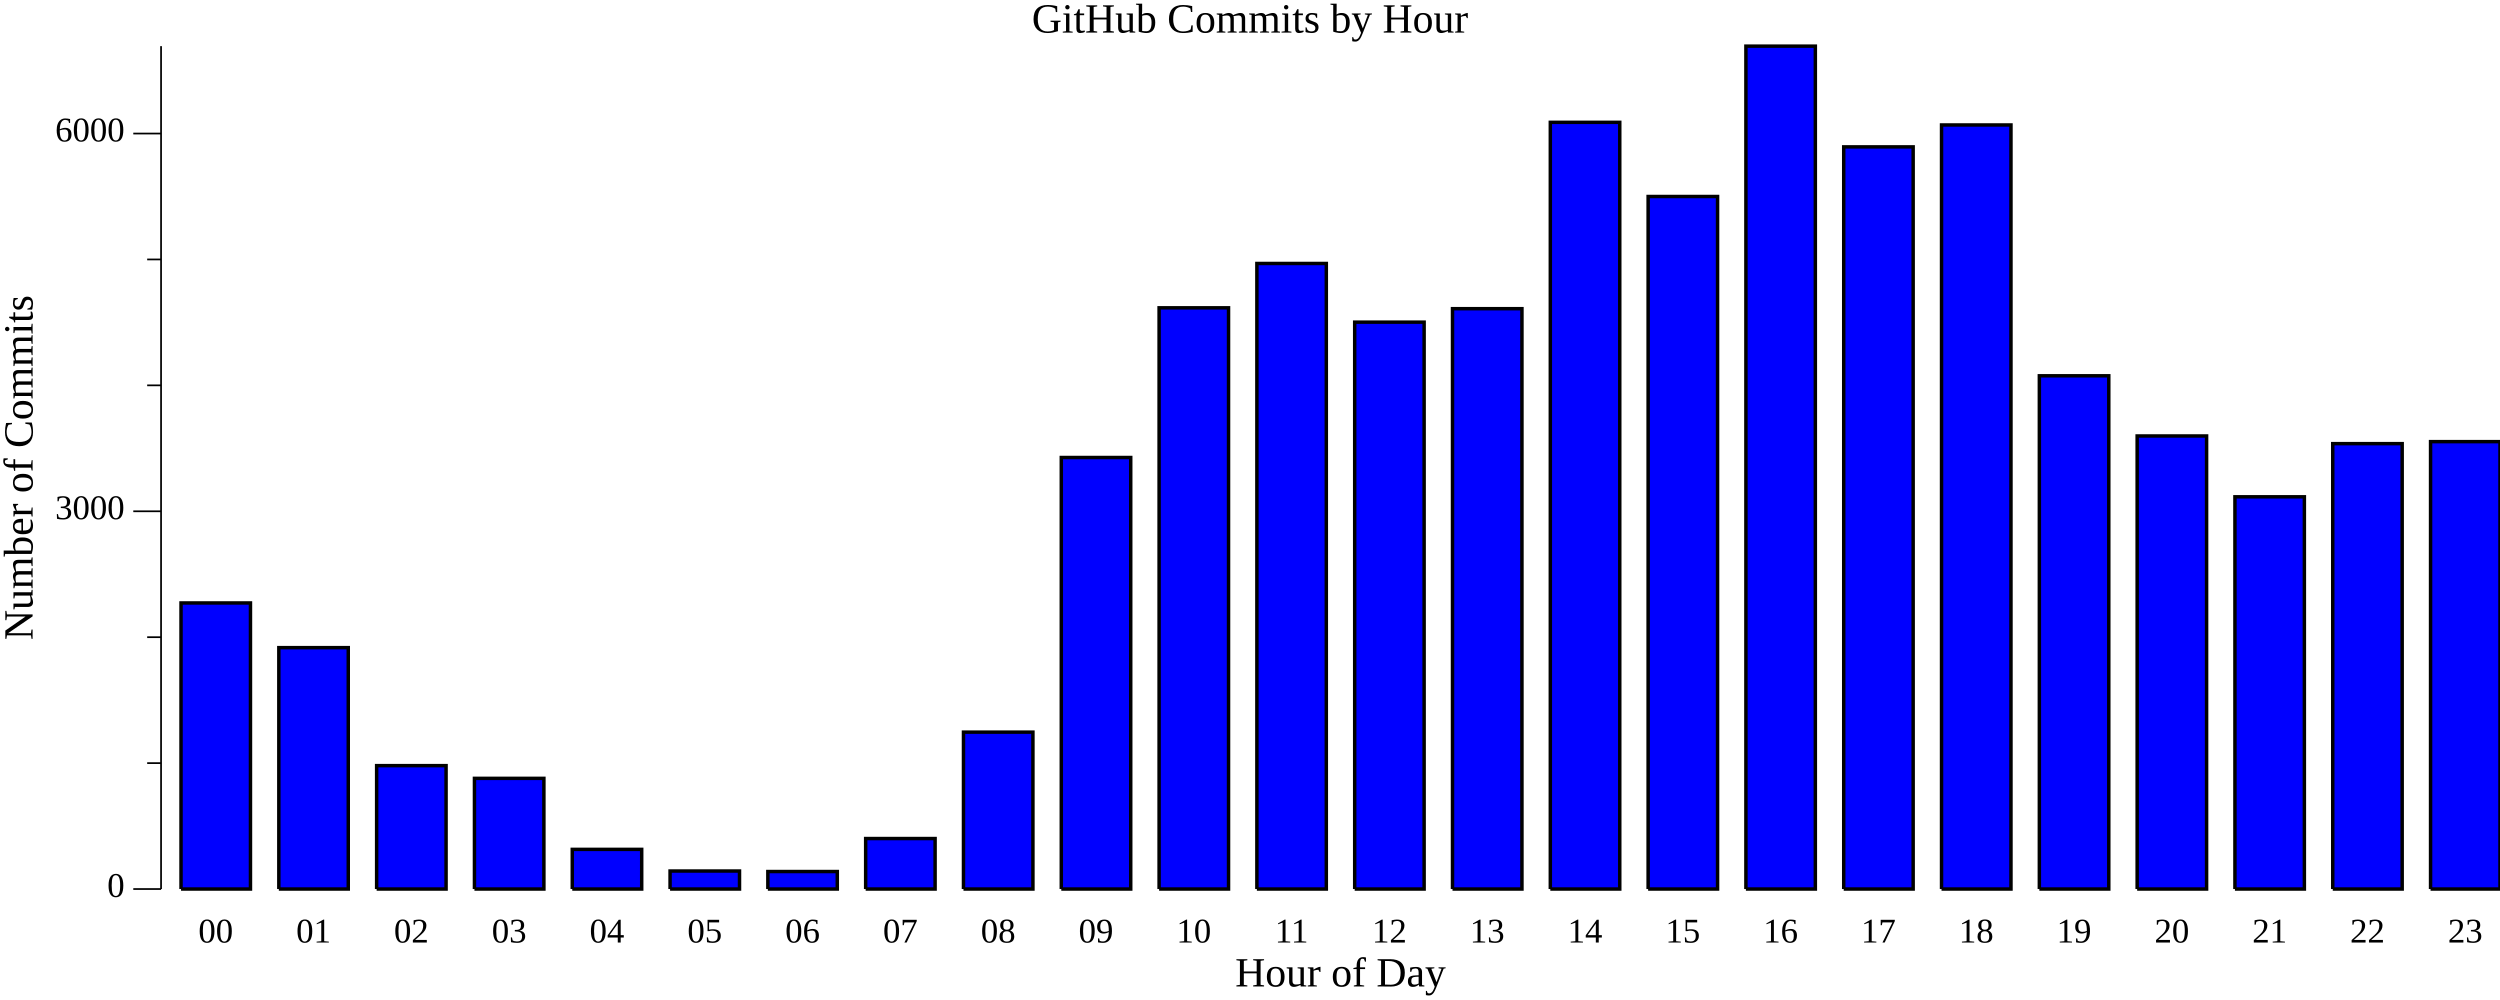
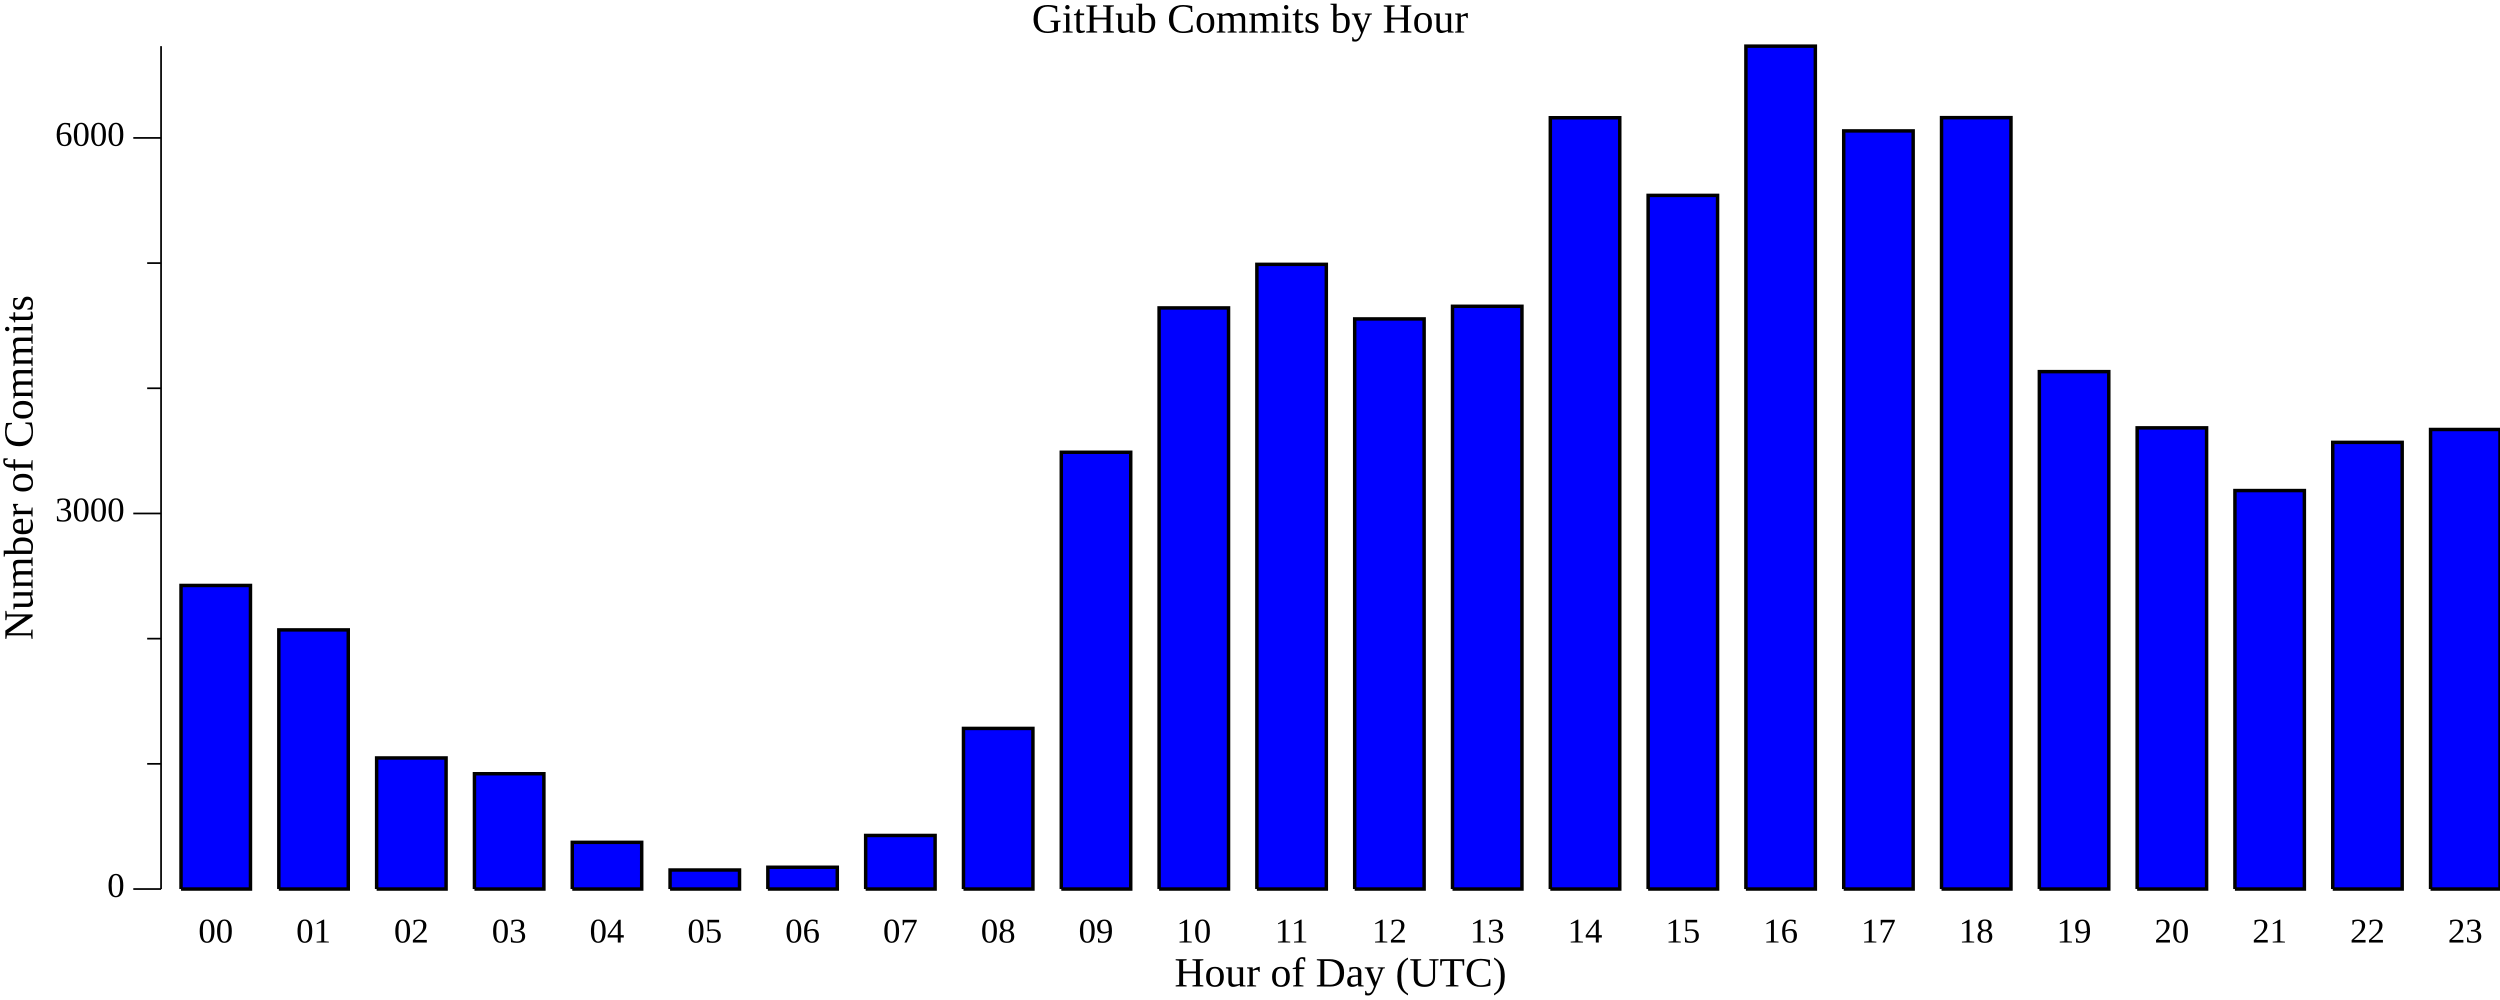
<svg xmlns="http://www.w3.org/2000/svg" width="720pt" height="288pt" viewBox="0 0 720 288">
  <g transform="scale(1, -1) translate(0, -288)">
    <path d="M0,0L720,0L720,288L0,288Z" style="fill:#FFFFFF" />
    <text x="297.16" y="-278.61" transform="scale(1, -1)" style="font-family:Liberation Serif;font-variant:normal;font-weight:normal;font-style:normal;font-size:12px">GitHub Commits by Hour</text>
-     <text x="355.74" y="-3.902" transform="scale(1, -1)" style="font-family:Liberation Serif;font-variant:normal;font-weight:normal;font-style:normal;font-size:12px">Hour of Day</text>
+     <text x="338.25" y="-3.902" transform="scale(1, -1)" style="font-family:Liberation Serif;font-variant:normal;font-weight:normal;font-style:normal;font-size:12px">Hour of Day (UTC)</text>
    <text x="57.135" y="-16.541" transform="scale(1, -1)" style="font-family:Liberation Serif;font-variant:normal;font-weight:normal;font-style:normal;font-size:10px">00</text>
    <text x="85.303" y="-16.541" transform="scale(1, -1)" style="font-family:Liberation Serif;font-variant:normal;font-weight:normal;font-style:normal;font-size:10px">01</text>
    <text x="113.47" y="-16.541" transform="scale(1, -1)" style="font-family:Liberation Serif;font-variant:normal;font-weight:normal;font-style:normal;font-size:10px">02</text>
    <text x="141.64" y="-16.541" transform="scale(1, -1)" style="font-family:Liberation Serif;font-variant:normal;font-weight:normal;font-style:normal;font-size:10px">03</text>
    <text x="169.81" y="-16.541" transform="scale(1, -1)" style="font-family:Liberation Serif;font-variant:normal;font-weight:normal;font-style:normal;font-size:10px">04</text>
    <text x="197.98" y="-16.541" transform="scale(1, -1)" style="font-family:Liberation Serif;font-variant:normal;font-weight:normal;font-style:normal;font-size:10px">05</text>
    <text x="226.14" y="-16.541" transform="scale(1, -1)" style="font-family:Liberation Serif;font-variant:normal;font-weight:normal;font-style:normal;font-size:10px">06</text>
    <text x="254.31" y="-16.541" transform="scale(1, -1)" style="font-family:Liberation Serif;font-variant:normal;font-weight:normal;font-style:normal;font-size:10px">07</text>
    <text x="282.48" y="-16.541" transform="scale(1, -1)" style="font-family:Liberation Serif;font-variant:normal;font-weight:normal;font-style:normal;font-size:10px">08</text>
    <text x="310.65" y="-16.541" transform="scale(1, -1)" style="font-family:Liberation Serif;font-variant:normal;font-weight:normal;font-style:normal;font-size:10px">09</text>
    <text x="338.82" y="-16.541" transform="scale(1, -1)" style="font-family:Liberation Serif;font-variant:normal;font-weight:normal;font-style:normal;font-size:10px">10</text>
    <text x="367.17" y="-16.541" transform="scale(1, -1)" style="font-family:Liberation Serif;font-variant:normal;font-weight:normal;font-style:normal;font-size:10px">11</text>
    <text x="395.15" y="-16.541" transform="scale(1, -1)" style="font-family:Liberation Serif;font-variant:normal;font-weight:normal;font-style:normal;font-size:10px">12</text>
    <text x="423.32" y="-16.541" transform="scale(1, -1)" style="font-family:Liberation Serif;font-variant:normal;font-weight:normal;font-style:normal;font-size:10px">13</text>
    <text x="451.49" y="-16.541" transform="scale(1, -1)" style="font-family:Liberation Serif;font-variant:normal;font-weight:normal;font-style:normal;font-size:10px">14</text>
    <text x="479.66" y="-16.541" transform="scale(1, -1)" style="font-family:Liberation Serif;font-variant:normal;font-weight:normal;font-style:normal;font-size:10px">15</text>
    <text x="507.82" y="-16.541" transform="scale(1, -1)" style="font-family:Liberation Serif;font-variant:normal;font-weight:normal;font-style:normal;font-size:10px">16</text>
    <text x="535.99" y="-16.541" transform="scale(1, -1)" style="font-family:Liberation Serif;font-variant:normal;font-weight:normal;font-style:normal;font-size:10px">17</text>
    <text x="564.16" y="-16.541" transform="scale(1, -1)" style="font-family:Liberation Serif;font-variant:normal;font-weight:normal;font-style:normal;font-size:10px">18</text>
    <text x="592.33" y="-16.541" transform="scale(1, -1)" style="font-family:Liberation Serif;font-variant:normal;font-weight:normal;font-style:normal;font-size:10px">19</text>
    <text x="620.5" y="-16.541" transform="scale(1, -1)" style="font-family:Liberation Serif;font-variant:normal;font-weight:normal;font-style:normal;font-size:10px">20</text>
    <text x="648.66" y="-16.541" transform="scale(1, -1)" style="font-family:Liberation Serif;font-variant:normal;font-weight:normal;font-style:normal;font-size:10px">21</text>
    <text x="676.83" y="-16.541" transform="scale(1, -1)" style="font-family:Liberation Serif;font-variant:normal;font-weight:normal;font-style:normal;font-size:10px">22</text>
    <text x="705" y="-16.541" transform="scale(1, -1)" style="font-family:Liberation Serif;font-variant:normal;font-weight:normal;font-style:normal;font-size:10px">23</text>
    <g transform="rotate(90)">
      <text x="103.67" y="9.387" transform="scale(1, -1)" style="font-family:Liberation Serif;font-variant:normal;font-weight:normal;font-style:normal;font-size:12px">Number of Commits</text>
    </g>
    <text x="30.885" y="-29.674" transform="scale(1, -1)" style="font-family:Liberation Serif;font-variant:normal;font-weight:normal;font-style:normal;font-size:10px">0</text>
-     <text x="15.885" y="-138.47" transform="scale(1, -1)" style="font-family:Liberation Serif;font-variant:normal;font-weight:normal;font-style:normal;font-size:10px">3000</text>
-     <text x="15.885" y="-247.26" transform="scale(1, -1)" style="font-family:Liberation Serif;font-variant:normal;font-weight:normal;font-style:normal;font-size:10px">6000</text>
+     <text x="15.885" y="-137.84" transform="scale(1, -1)" style="font-family:Liberation Serif;font-variant:normal;font-weight:normal;font-style:normal;font-size:10px">3000</text>
+     <text x="15.885" y="-246" transform="scale(1, -1)" style="font-family:Liberation Serif;font-variant:normal;font-weight:normal;font-style:normal;font-size:10px">6000</text>
    <path d="M38.385,31.959L46.385,31.959" style="fill:none;stroke:#000000;stroke-width:0.5" />
-     <path d="M38.385,140.75L46.385,140.75" style="fill:none;stroke:#000000;stroke-width:0.5" />
-     <path d="M38.385,249.54L46.385,249.54" style="fill:none;stroke:#000000;stroke-width:0.5" />
-     <path d="M42.385,68.223L46.385,68.223" style="fill:none;stroke:#000000;stroke-width:0.5" />
-     <path d="M42.385,104.49L46.385,104.49" style="fill:none;stroke:#000000;stroke-width:0.5" />
-     <path d="M42.385,177.02L46.385,177.02" style="fill:none;stroke:#000000;stroke-width:0.5" />
-     <path d="M42.385,213.28L46.385,213.28" style="fill:none;stroke:#000000;stroke-width:0.5" />
+     <path d="M38.385,140.12L46.385,140.12" style="fill:none;stroke:#000000;stroke-width:0.5" />
+     <path d="M38.385,248.28L46.385,248.28" style="fill:none;stroke:#000000;stroke-width:0.5" />
+     <path d="M42.385,68.013L46.385,68.013" style="fill:none;stroke:#000000;stroke-width:0.5" />
+     <path d="M42.385,104.07L46.385,104.07" style="fill:none;stroke:#000000;stroke-width:0.5" />
+     <path d="M42.385,176.18L46.385,176.18" style="fill:none;stroke:#000000;stroke-width:0.5" />
+     <path d="M42.385,212.23L46.385,212.23" style="fill:none;stroke:#000000;stroke-width:0.5" />
    <path d="M46.385,31.959L46.385,274.71" style="fill:none;stroke:#000000;stroke-width:0.5" />
-     <path d="M52.135,31.959L52.135,114.35L72.135,114.35L72.135,31.959Z" style="fill:#0000FF" />
-     <path d="M52.135,31.959L52.135,114.35L72.135,114.35L72.135,31.959L52.135,31.959" style="fill:none;stroke:#000000" />
-     <path d="M80.303,31.959L80.303,101.48L100.3,101.48L100.3,31.959Z" style="fill:#0000FF" />
-     <path d="M80.303,31.959L80.303,101.48L100.3,101.48L100.3,31.959L80.303,31.959" style="fill:none;stroke:#000000" />
-     <path d="M108.47,31.959L108.47,67.498L128.47,67.498L128.47,31.959Z" style="fill:#0000FF" />
-     <path d="M108.47,31.959L108.47,67.498L128.47,67.498L128.47,31.959L108.47,31.959" style="fill:none;stroke:#000000" />
-     <path d="M136.64,31.959L136.64,63.835L156.64,63.835L156.64,31.959Z" style="fill:#0000FF" />
-     <path d="M136.64,31.959L136.64,63.835L156.64,63.835L156.64,31.959L136.64,31.959" style="fill:none;stroke:#000000" />
-     <path d="M164.81,31.959L164.81,43.382L184.81,43.382L184.81,31.959Z" style="fill:#0000FF" />
-     <path d="M164.81,31.959L164.81,43.382L184.81,43.382L184.81,31.959L164.81,31.959" style="fill:none;stroke:#000000" />
-     <path d="M192.98,31.959L192.98,37.145L212.98,37.145L212.98,31.959Z" style="fill:#0000FF" />
-     <path d="M192.98,31.959L192.98,37.145L212.98,37.145L212.98,31.959L192.98,31.959" style="fill:none;stroke:#000000" />
-     <path d="M221.14,31.959L221.14,37L241.14,37L241.14,31.959Z" style="fill:#0000FF" />
-     <path d="M221.14,31.959L221.14,37L241.14,37L241.14,31.959L221.14,31.959" style="fill:none;stroke:#000000" />
-     <path d="M249.31,31.959L249.31,46.501L269.31,46.501L269.31,31.959Z" style="fill:#0000FF" />
-     <path d="M249.31,31.959L249.31,46.501L269.31,46.501L269.31,31.959L249.31,31.959" style="fill:none;stroke:#000000" />
-     <path d="M277.48,31.959L277.48,77.144L297.48,77.144L297.48,31.959Z" style="fill:#0000FF" />
-     <path d="M277.48,31.959L277.48,77.144L297.48,77.144L297.48,31.959L277.48,31.959" style="fill:none;stroke:#000000" />
-     <path d="M305.65,31.959L305.65,156.24L325.65,156.24L325.65,31.959Z" style="fill:#0000FF" />
-     <path d="M305.65,31.959L305.65,156.24L325.65,156.24L325.65,31.959L305.65,31.959" style="fill:none;stroke:#000000" />
-     <path d="M333.82,31.959L333.82,199.35L353.82,199.35L353.82,31.959Z" style="fill:#0000FF" />
-     <path d="M333.82,31.959L333.82,199.35L353.82,199.35L353.82,31.959L333.82,31.959" style="fill:none;stroke:#000000" />
-     <path d="M361.98,31.959L361.98,212.12L381.98,212.12L381.98,31.959Z" style="fill:#0000FF" />
-     <path d="M361.98,31.959L361.98,212.12L381.98,212.12L381.98,31.959L361.98,31.959" style="fill:none;stroke:#000000" />
-     <path d="M390.15,31.959L390.15,195.22L410.15,195.22L410.15,31.959Z" style="fill:#0000FF" />
-     <path d="M390.15,31.959L390.15,195.22L410.15,195.22L410.15,31.959L390.15,31.959" style="fill:none;stroke:#000000" />
-     <path d="M418.32,31.959L418.32,199.1L438.32,199.1L438.32,31.959Z" style="fill:#0000FF" />
-     <path d="M418.32,31.959L418.32,199.1L438.32,199.1L438.32,31.959L418.32,31.959" style="fill:none;stroke:#000000" />
-     <path d="M446.49,31.959L446.49,252.77L466.49,252.77L466.49,31.959Z" style="fill:#0000FF" />
-     <path d="M446.49,31.959L446.49,252.77L466.49,252.77L466.49,31.959L446.49,31.959" style="fill:none;stroke:#000000" />
-     <path d="M474.66,31.959L474.66,231.41L494.66,231.41L494.66,31.959Z" style="fill:#0000FF" />
-     <path d="M474.66,31.959L474.66,231.41L494.66,231.41L494.66,31.959L474.66,31.959" style="fill:none;stroke:#000000" />
+     <path d="M52.135,31.959L52.135,119.39L72.135,119.39L72.135,31.959Z" style="fill:#0000FF" />
+     <path d="M52.135,31.959L52.135,119.39L72.135,119.39L72.135,31.959L52.135,31.959" style="fill:none;stroke:#000000" />
+     <path d="M80.303,31.959L80.303,106.59L100.3,106.59L100.3,31.959Z" style="fill:#0000FF" />
+     <path d="M80.303,31.959L80.303,106.59L100.3,106.59L100.3,31.959L80.303,31.959" style="fill:none;stroke:#000000" />
+     <path d="M108.47,31.959L108.47,69.708L128.47,69.708L128.47,31.959Z" style="fill:#0000FF" />
+     <path d="M108.47,31.959L108.47,69.708L128.47,69.708L128.47,31.959L108.47,31.959" style="fill:none;stroke:#000000" />
+     <path d="M136.64,31.959L136.64,65.165L156.64,65.165L156.64,31.959Z" style="fill:#0000FF" />
+     <path d="M136.64,31.959L136.64,65.165L156.64,65.165L156.64,31.959L136.64,31.959" style="fill:none;stroke:#000000" />
+     <path d="M164.81,31.959L164.81,45.407L184.81,45.407L184.81,31.959Z" style="fill:#0000FF" />
+     <path d="M164.81,31.959L164.81,45.407L184.81,45.407L184.81,31.959L164.81,31.959" style="fill:none;stroke:#000000" />
+     <path d="M192.98,31.959L192.98,37.439L212.98,37.439L212.98,31.959Z" style="fill:#0000FF" />
+     <path d="M192.98,31.959L192.98,37.439L212.98,37.439L212.98,31.959L192.98,31.959" style="fill:none;stroke:#000000" />
+     <path d="M221.14,31.959L221.14,38.232L241.14,38.232L241.14,31.959Z" style="fill:#0000FF" />
+     <path d="M221.14,31.959L221.14,38.232L241.14,38.232L241.14,31.959L221.14,31.959" style="fill:none;stroke:#000000" />
+     <path d="M249.31,31.959L249.31,47.39L269.31,47.39L269.31,31.959Z" style="fill:#0000FF" />
+     <path d="M249.31,31.959L249.31,47.39L269.31,47.39L269.31,31.959L249.31,31.959" style="fill:none;stroke:#000000" />
+     <path d="M277.48,31.959L277.48,78.216L297.48,78.216L297.48,31.959Z" style="fill:#0000FF" />
+     <path d="M277.48,31.959L277.48,78.216L297.48,78.216L297.48,31.959L277.48,31.959" style="fill:none;stroke:#000000" />
+     <path d="M305.65,31.959L305.65,157.75L325.65,157.75L325.65,31.959Z" style="fill:#0000FF" />
+     <path d="M305.65,31.959L305.65,157.75L325.65,157.75L325.65,31.959L305.65,31.959" style="fill:none;stroke:#000000" />
+     <path d="M333.82,31.959L333.82,199.32L353.82,199.32L353.82,31.959Z" style="fill:#0000FF" />
+     <path d="M333.82,31.959L333.82,199.32L353.82,199.32L353.82,31.959L333.82,31.959" style="fill:none;stroke:#000000" />
+     <path d="M361.98,31.959L361.98,211.87L381.98,211.87L381.98,31.959Z" style="fill:#0000FF" />
+     <path d="M361.98,31.959L361.98,211.87L381.98,211.87L381.98,31.959L361.98,31.959" style="fill:none;stroke:#000000" />
+     <path d="M390.15,31.959L390.15,196.15L410.15,196.15L410.15,31.959Z" style="fill:#0000FF" />
+     <path d="M390.15,31.959L390.15,196.15L410.15,196.15L410.15,31.959L390.15,31.959" style="fill:none;stroke:#000000" />
+     <path d="M418.32,31.959L418.32,199.79L438.32,199.79L438.32,31.959Z" style="fill:#0000FF" />
+     <path d="M418.32,31.959L418.32,199.79L438.32,199.79L438.32,31.959L418.32,31.959" style="fill:none;stroke:#000000" />
+     <path d="M446.49,31.959L446.49,254.09L466.49,254.09L466.49,31.959Z" style="fill:#0000FF" />
+     <path d="M446.49,31.959L446.49,254.09L466.49,254.09L466.49,31.959L446.49,31.959" style="fill:none;stroke:#000000" />
+     <path d="M474.66,31.959L474.66,231.73L494.66,231.73L494.66,31.959Z" style="fill:#0000FF" />
+     <path d="M474.66,31.959L474.66,231.73L494.66,231.73L494.66,31.959L474.66,31.959" style="fill:none;stroke:#000000" />
    <path d="M502.82,31.959L502.82,274.71L522.82,274.71L522.82,31.959Z" style="fill:#0000FF" />
    <path d="M502.82,31.959L502.82,274.71L522.82,274.71L522.82,31.959L502.82,31.959" style="fill:none;stroke:#000000" />
-     <path d="M530.99,31.959L530.99,245.7L550.99,245.7L550.99,31.959Z" style="fill:#0000FF" />
-     <path d="M530.99,31.959L530.99,245.7L550.99,245.7L550.99,31.959L530.99,31.959" style="fill:none;stroke:#000000" />
-     <path d="M559.16,31.959L559.16,252.01L579.16,252.01L579.16,31.959Z" style="fill:#0000FF" />
-     <path d="M559.16,31.959L559.16,252.01L579.16,252.01L579.16,31.959L559.16,31.959" style="fill:none;stroke:#000000" />
-     <path d="M587.33,31.959L587.33,179.77L607.33,179.77L607.33,31.959Z" style="fill:#0000FF" />
-     <path d="M587.33,31.959L587.33,179.77L607.33,179.77L607.33,31.959L587.33,31.959" style="fill:none;stroke:#000000" />
-     <path d="M615.5,31.959L615.5,162.44L635.5,162.44L635.5,31.959Z" style="fill:#0000FF" />
-     <path d="M615.5,31.959L615.5,162.44L635.5,162.44L635.5,31.959L615.5,31.959" style="fill:none;stroke:#000000" />
-     <path d="M643.66,31.959L643.66,144.92L663.66,144.92L663.66,31.959Z" style="fill:#0000FF" />
-     <path d="M643.66,31.959L643.66,144.92L663.66,144.92L663.66,31.959L643.66,31.959" style="fill:none;stroke:#000000" />
-     <path d="M671.83,31.959L671.83,160.23L691.83,160.23L691.83,31.959Z" style="fill:#0000FF" />
-     <path d="M671.83,31.959L671.83,160.23L691.83,160.23L691.83,31.959L671.83,31.959" style="fill:none;stroke:#000000" />
-     <path d="M700,31.959L700,160.81L720,160.81L720,31.959Z" style="fill:#0000FF" />
-     <path d="M700,31.959L700,160.81L720,160.81L720,31.959L700,31.959" style="fill:none;stroke:#000000" />
+     <path d="M530.99,31.959L530.99,250.3L550.99,250.3L550.99,31.959Z" style="fill:#0000FF" />
+     <path d="M530.99,31.959L530.99,250.3L550.99,250.3L550.99,31.959L530.99,31.959" style="fill:none;stroke:#000000" />
+     <path d="M559.16,31.959L559.16,254.12L579.16,254.12L579.16,31.959Z" style="fill:#0000FF" />
+     <path d="M559.16,31.959L559.16,254.12L579.16,254.12L579.16,31.959L559.16,31.959" style="fill:none;stroke:#000000" />
+     <path d="M587.33,31.959L587.33,180.97L607.33,180.97L607.33,31.959Z" style="fill:#0000FF" />
+     <path d="M587.33,31.959L587.33,180.97L607.33,180.97L607.33,31.959L587.33,31.959" style="fill:none;stroke:#000000" />
+     <path d="M615.5,31.959L615.5,164.78L635.5,164.78L635.5,31.959Z" style="fill:#0000FF" />
+     <path d="M615.5,31.959L615.5,164.78L635.5,164.78L635.5,31.959L615.5,31.959" style="fill:none;stroke:#000000" />
+     <path d="M643.66,31.959L643.66,146.72L663.66,146.72L663.66,31.959Z" style="fill:#0000FF" />
+     <path d="M643.66,31.959L643.66,146.72L663.66,146.72L663.66,31.959L643.66,31.959" style="fill:none;stroke:#000000" />
+     <path d="M671.83,31.959L671.83,160.6L691.83,160.6L691.83,31.959Z" style="fill:#0000FF" />
+     <path d="M671.83,31.959L671.83,160.6L691.83,160.6L691.83,31.959L671.83,31.959" style="fill:none;stroke:#000000" />
+     <path d="M700,31.959L700,164.31L720,164.31L720,31.959Z" style="fill:#0000FF" />
+     <path d="M700,31.959L700,164.31L720,164.31L720,31.959L700,31.959" style="fill:none;stroke:#000000" />
  </g>
</svg>
